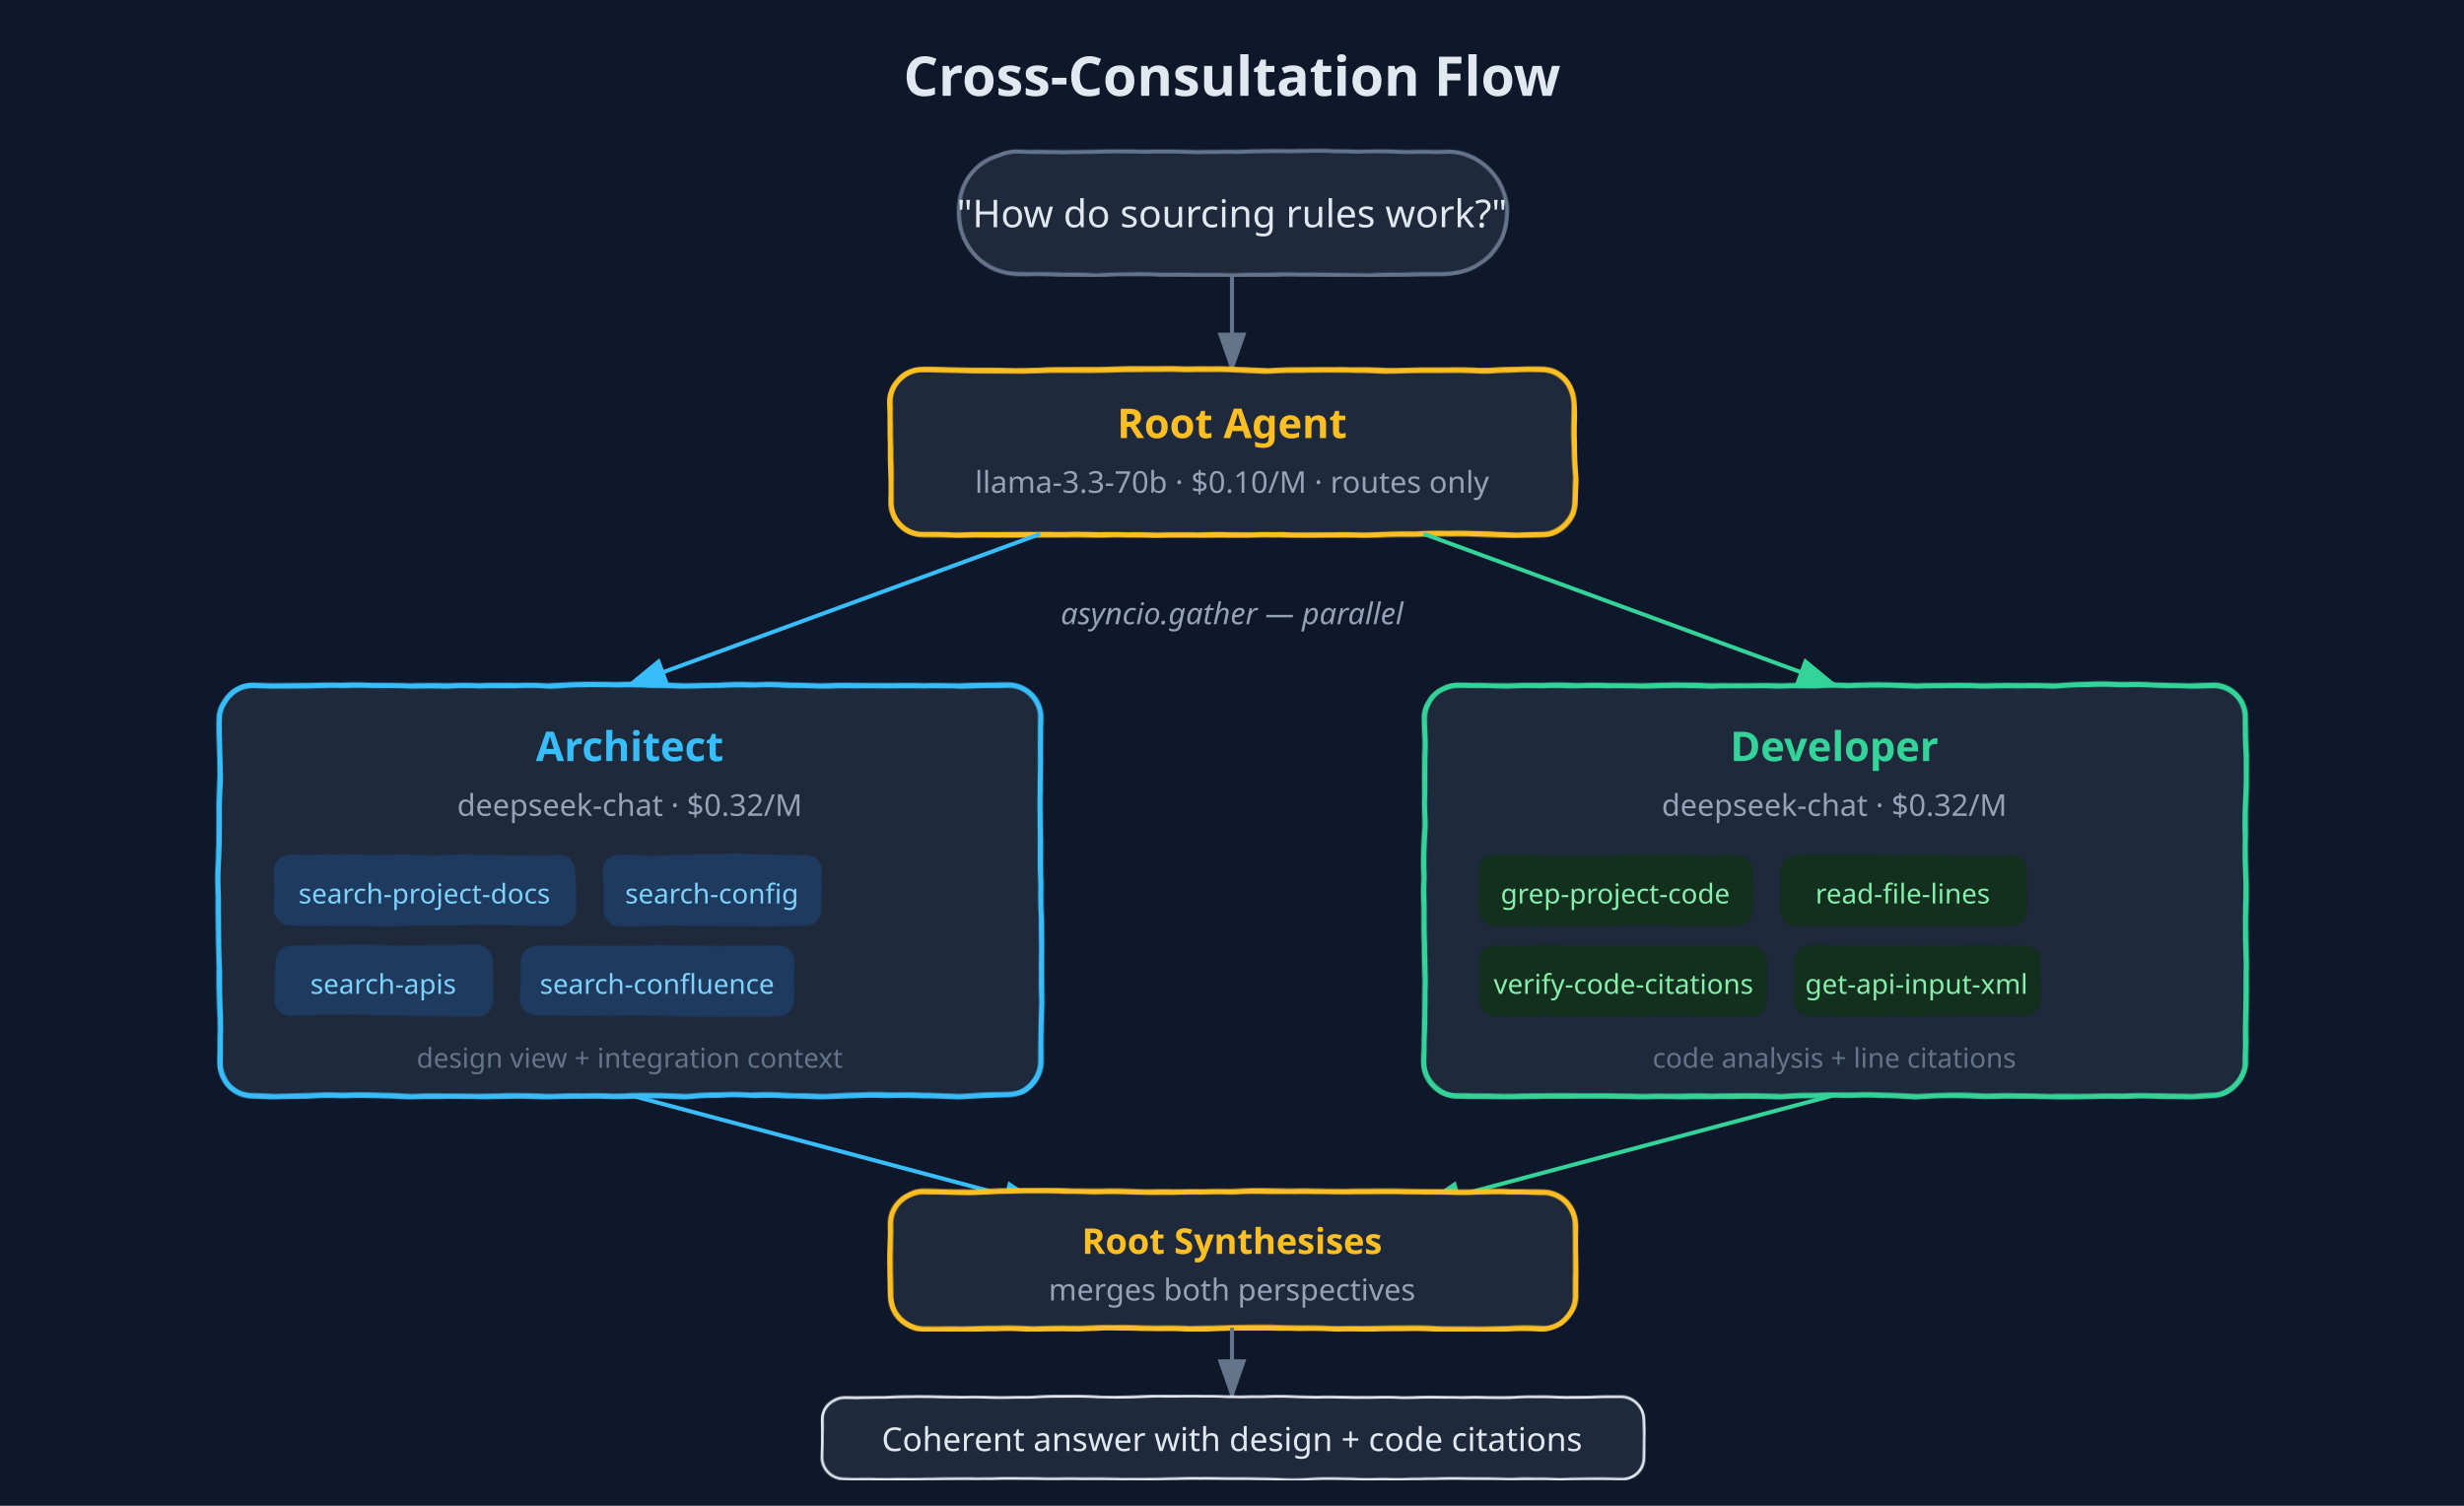
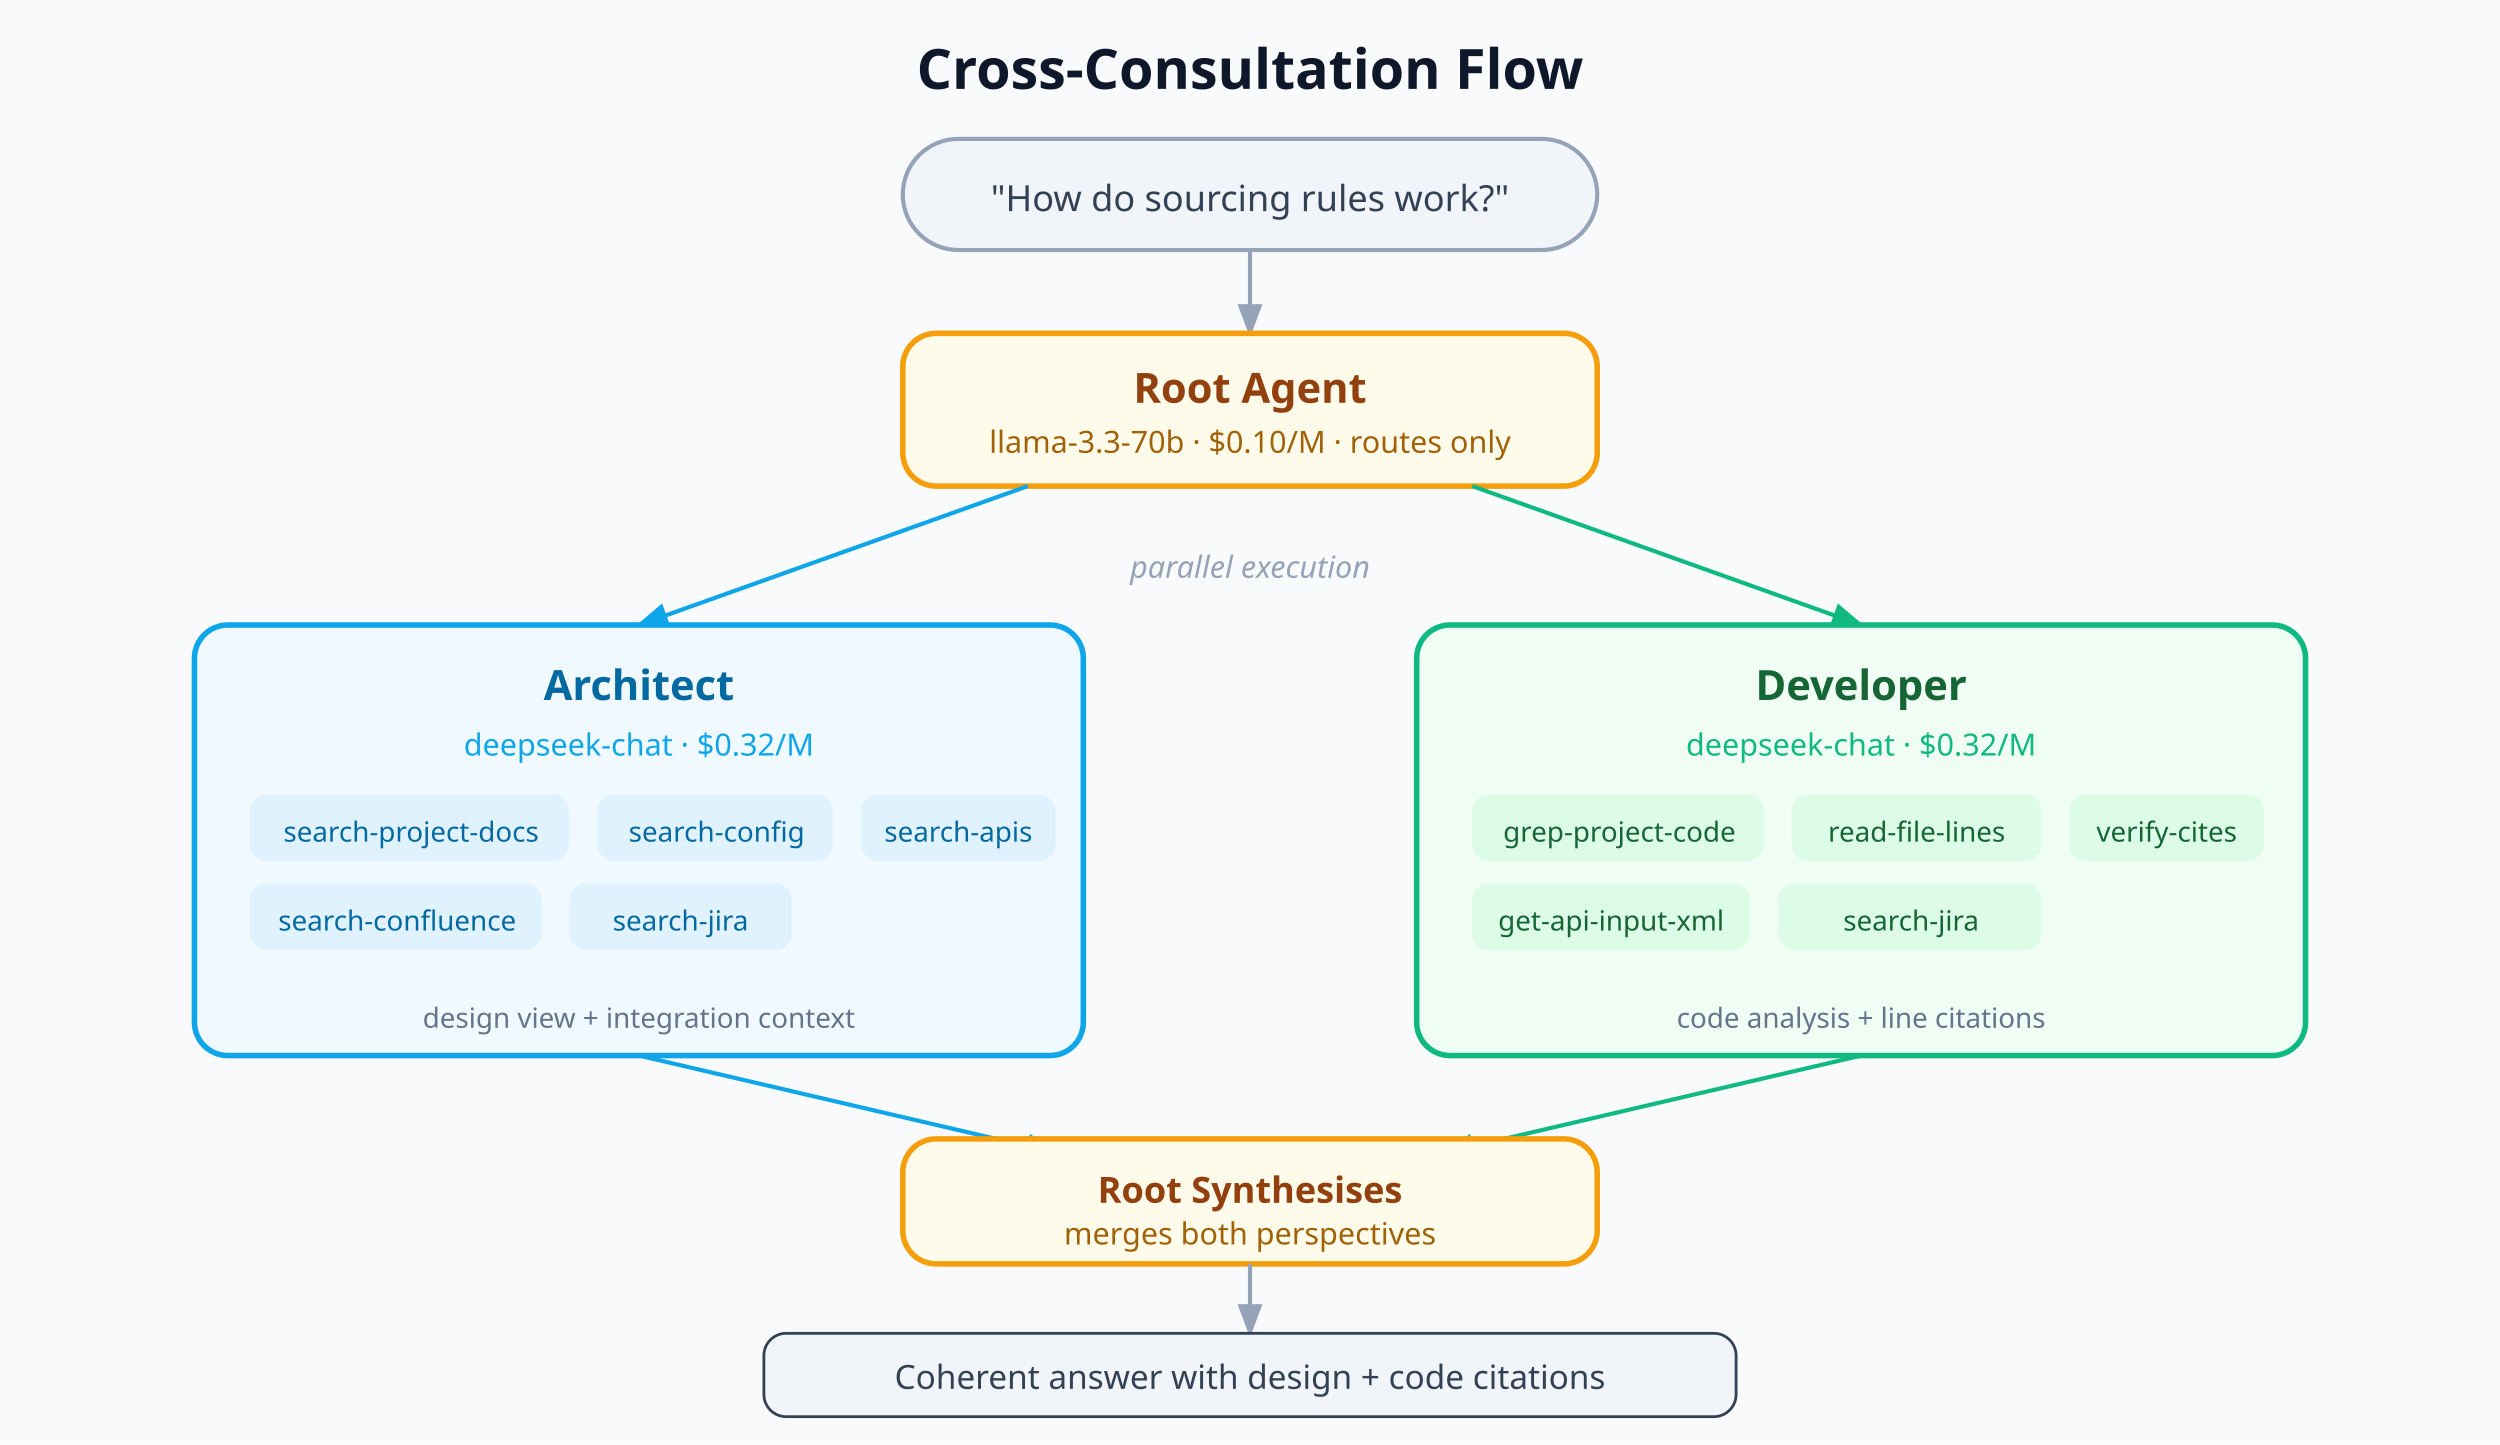
- <svg xmlns="http://www.w3.org/2000/svg" viewBox="0 0 900 550" font-family="'Segoe UI', system-ui, sans-serif">
+ <svg xmlns="http://www.w3.org/2000/svg" viewBox="0 0 900 520" font-family="'Segoe UI', system-ui, sans-serif">
  <defs>
-     <filter id="sk" x="-2%" y="-2%" width="104%" height="104%">
-       <feTurbulence type="turbulence" baseFrequency="0.02" numOctaves="3" result="n" />
-       <feDisplacementMap in="SourceGraphic" in2="n" scale="1.2" />
-     </filter>
-     <marker id="arrow" markerWidth="10" markerHeight="7" refX="9" refY="3.5" orient="auto">
-       <polygon points="0 0, 10 3.5, 0 7" fill="#64748b" />
+     <marker id="arr" markerWidth="8" markerHeight="6" refX="7" refY="3" orient="auto">
+       <polygon points="0 0, 8 3, 0 6" fill="#94a3b8" />
    </marker>
-     <marker id="arrow-cyan" markerWidth="10" markerHeight="7" refX="9" refY="3.5" orient="auto">
-       <polygon points="0 0, 10 3.5, 0 7" fill="#38bdf8" />
+     <marker id="arr-b" markerWidth="8" markerHeight="6" refX="7" refY="3" orient="auto">
+       <polygon points="0 0, 8 3, 0 6" fill="#0ea5e9" />
    </marker>
-     <marker id="arrow-green" markerWidth="10" markerHeight="7" refX="9" refY="3.5" orient="auto">
-       <polygon points="0 0, 10 3.5, 0 7" fill="#34d399" />
+     <marker id="arr-g" markerWidth="8" markerHeight="6" refX="7" refY="3" orient="auto">
+       <polygon points="0 0, 8 3, 0 6" fill="#10b981" />
    </marker>
  </defs>
-   <rect width="900" height="550" fill="#0f172a" />
-   <text x="450" y="35" text-anchor="middle" fill="#e2e8f0" font-size="20" font-weight="600">Cross-Consultation Flow</text>
-   <rect x="350" y="55" width="200" height="45" rx="22" fill="#1e293b" stroke="#64748b" stroke-width="1.5" filter="url(#sk)" />
-   <text x="450" y="83" text-anchor="middle" fill="#e2e8f0" font-size="14">"How do sourcing rules work?"</text>
-   <line x1="450" y1="100" x2="450" y2="135" stroke="#64748b" stroke-width="1.5" marker-end="url(#arrow)" />
-   <rect x="325" y="135" width="250" height="60" rx="12" fill="#1e293b" stroke="#fbbf24" stroke-width="2" filter="url(#sk)" />
-   <text x="450" y="160" text-anchor="middle" fill="#fbbf24" font-size="15" font-weight="600">Root Agent</text>
-   <text x="450" y="180" text-anchor="middle" fill="#94a3b8" font-size="11">llama-3.3-70b · $0.10/M · routes only</text>
-   <line x1="380" y1="195" x2="230" y2="250" stroke="#38bdf8" stroke-width="1.5" marker-end="url(#arrow-cyan)" />
-   <line x1="520" y1="195" x2="670" y2="250" stroke="#34d399" stroke-width="1.5" marker-end="url(#arrow-green)" />
-   <text x="450" y="228" text-anchor="middle" fill="#94a3b8" font-size="11" font-style="italic">asyncio.gather — parallel</text>
-   <rect x="80" y="250" width="300" height="150" rx="12" fill="#1e293b" stroke="#38bdf8" stroke-width="2" filter="url(#sk)" />
-   <text x="230" y="278" text-anchor="middle" fill="#38bdf8" font-size="15" font-weight="600">Architect</text>
-   <text x="230" y="298" text-anchor="middle" fill="#94a3b8" font-size="11">deepseek-chat · $0.32/M</text>
-   <rect x="100" y="312" width="110" height="26" rx="6" fill="#1e3a5f" filter="url(#sk)" />
-   <text x="155" y="330" text-anchor="middle" fill="#7dd3fc" font-size="10">search-project-docs</text>
-   <rect x="220" y="312" width="80" height="26" rx="6" fill="#1e3a5f" filter="url(#sk)" />
-   <text x="260" y="330" text-anchor="middle" fill="#7dd3fc" font-size="10">search-config</text>
-   <rect x="100" y="345" width="80" height="26" rx="6" fill="#1e3a5f" filter="url(#sk)" />
-   <text x="140" y="363" text-anchor="middle" fill="#7dd3fc" font-size="10">search-apis</text>
-   <rect x="190" y="345" width="100" height="26" rx="6" fill="#1e3a5f" filter="url(#sk)" />
-   <text x="240" y="363" text-anchor="middle" fill="#7dd3fc" font-size="10">search-confluence</text>
-   <text x="230" y="390" text-anchor="middle" fill="#64748b" font-size="10">design view + integration context</text>
-   <rect x="520" y="250" width="300" height="150" rx="12" fill="#1e293b" stroke="#34d399" stroke-width="2" filter="url(#sk)" />
-   <text x="670" y="278" text-anchor="middle" fill="#34d399" font-size="15" font-weight="600">Developer</text>
-   <text x="670" y="298" text-anchor="middle" fill="#94a3b8" font-size="11">deepseek-chat · $0.32/M</text>
-   <rect x="540" y="312" width="100" height="26" rx="6" fill="#132f1e" filter="url(#sk)" />
-   <text x="590" y="330" text-anchor="middle" fill="#86efac" font-size="10">grep-project-code</text>
-   <rect x="650" y="312" width="90" height="26" rx="6" fill="#132f1e" filter="url(#sk)" />
-   <text x="695" y="330" text-anchor="middle" fill="#86efac" font-size="10">read-file-lines</text>
-   <rect x="540" y="345" width="105" height="26" rx="6" fill="#132f1e" filter="url(#sk)" />
-   <text x="593" y="363" text-anchor="middle" fill="#86efac" font-size="10">verify-code-citations</text>
-   <rect x="655" y="345" width="90" height="26" rx="6" fill="#132f1e" filter="url(#sk)" />
-   <text x="700" y="363" text-anchor="middle" fill="#86efac" font-size="10">get-api-input-xml</text>
-   <text x="670" y="390" text-anchor="middle" fill="#64748b" font-size="10">code analysis + line citations</text>
-   <line x1="230" y1="400" x2="380" y2="440" stroke="#38bdf8" stroke-width="1.5" marker-end="url(#arrow-cyan)" />
-   <line x1="670" y1="400" x2="520" y2="440" stroke="#34d399" stroke-width="1.5" marker-end="url(#arrow-green)" />
-   <rect x="325" y="435" width="250" height="50" rx="12" fill="#1e293b" stroke="#fbbf24" stroke-width="2" filter="url(#sk)" />
-   <text x="450" y="458" text-anchor="middle" fill="#fbbf24" font-size="13" font-weight="600">Root Synthesises</text>
-   <text x="450" y="475" text-anchor="middle" fill="#94a3b8" font-size="11">merges both perspectives</text>
-   <line x1="450" y1="485" x2="450" y2="510" stroke="#64748b" stroke-width="1.5" marker-end="url(#arrow)" />
-   <rect x="300" y="510" width="300" height="30" rx="8" fill="#1e293b" stroke="#e2e8f0" stroke-width="1" filter="url(#sk)" />
-   <text x="450" y="530" text-anchor="middle" fill="#e2e8f0" font-size="12">Coherent answer with design + code citations</text>
+   <rect width="900" height="520" fill="#f8fafc" />
+   <text x="450" y="32" text-anchor="middle" fill="#0f172a" font-size="20" font-weight="600">Cross-Consultation Flow</text>
+   <rect x="325" y="50" width="250" height="40" rx="20" fill="#f1f5f9" stroke="#94a3b8" stroke-width="1.5" />
+   <text x="450" y="76" text-anchor="middle" fill="#334155" font-size="13">"How do sourcing rules work?"</text>
+   <line x1="450" y1="90" x2="450" y2="120" stroke="#94a3b8" stroke-width="1.5" marker-end="url(#arr)" />
+   <rect x="325" y="120" width="250" height="55" rx="12" fill="#fffbeb" stroke="#f59e0b" stroke-width="2" />
+   <text x="450" y="145" text-anchor="middle" fill="#92400e" font-size="15" font-weight="600">Root Agent</text>
+   <text x="450" y="163" text-anchor="middle" fill="#a16207" font-size="11">llama-3.3-70b · $0.10/M · routes only</text>
+   <line x1="370" y1="175" x2="230" y2="225" stroke="#0ea5e9" stroke-width="1.5" marker-end="url(#arr-b)" />
+   <line x1="530" y1="175" x2="670" y2="225" stroke="#10b981" stroke-width="1.5" marker-end="url(#arr-g)" />
+   <text x="450" y="208" text-anchor="middle" fill="#94a3b8" font-size="11" font-style="italic">parallel execution</text>
+   <rect x="70" y="225" width="320" height="155" rx="12" fill="#f0f9ff" stroke="#0ea5e9" stroke-width="2" />
+   <text x="230" y="252" text-anchor="middle" fill="#0369a1" font-size="15" font-weight="600">Architect</text>
+   <text x="230" y="272" text-anchor="middle" fill="#0ea5e9" font-size="11">deepseek-chat · $0.32/M</text>
+   <rect x="90" y="286" width="115" height="24" rx="6" fill="#e0f2fe" />
+   <text x="148" y="303" text-anchor="middle" fill="#0369a1" font-size="10">search-project-docs</text>
+   <rect x="215" y="286" width="85" height="24" rx="6" fill="#e0f2fe" />
+   <text x="258" y="303" text-anchor="middle" fill="#0369a1" font-size="10">search-config</text>
+   <rect x="310" y="286" width="70" height="24" rx="6" fill="#e0f2fe" />
+   <text x="345" y="303" text-anchor="middle" fill="#0369a1" font-size="10">search-apis</text>
+   <rect x="90" y="318" width="105" height="24" rx="6" fill="#e0f2fe" />
+   <text x="143" y="335" text-anchor="middle" fill="#0369a1" font-size="10">search-confluence</text>
+   <rect x="205" y="318" width="80" height="24" rx="6" fill="#e0f2fe" />
+   <text x="245" y="335" text-anchor="middle" fill="#0369a1" font-size="10">search-jira</text>
+   <text x="230" y="370" text-anchor="middle" fill="#64748b" font-size="10">design view + integration context</text>
+   <rect x="510" y="225" width="320" height="155" rx="12" fill="#f0fdf4" stroke="#10b981" stroke-width="2" />
+   <text x="670" y="252" text-anchor="middle" fill="#166534" font-size="15" font-weight="600">Developer</text>
+   <text x="670" y="272" text-anchor="middle" fill="#10b981" font-size="11">deepseek-chat · $0.32/M</text>
+   <rect x="530" y="286" width="105" height="24" rx="6" fill="#dcfce7" />
+   <text x="583" y="303" text-anchor="middle" fill="#166534" font-size="10">grep-project-code</text>
+   <rect x="645" y="286" width="90" height="24" rx="6" fill="#dcfce7" />
+   <text x="690" y="303" text-anchor="middle" fill="#166534" font-size="10">read-file-lines</text>
+   <rect x="745" y="286" width="70" height="24" rx="6" fill="#dcfce7" />
+   <text x="780" y="303" text-anchor="middle" fill="#166534" font-size="10">verify-cites</text>
+   <rect x="530" y="318" width="100" height="24" rx="6" fill="#dcfce7" />
+   <text x="580" y="335" text-anchor="middle" fill="#166534" font-size="10">get-api-input-xml</text>
+   <rect x="640" y="318" width="95" height="24" rx="6" fill="#dcfce7" />
+   <text x="688" y="335" text-anchor="middle" fill="#166534" font-size="10">search-jira</text>
+   <text x="670" y="370" text-anchor="middle" fill="#64748b" font-size="10">code analysis + line citations</text>
+   <line x1="230" y1="380" x2="380" y2="415" stroke="#0ea5e9" stroke-width="1.5" marker-end="url(#arr-b)" />
+   <line x1="670" y1="380" x2="520" y2="415" stroke="#10b981" stroke-width="1.5" marker-end="url(#arr-g)" />
+   <rect x="325" y="410" width="250" height="45" rx="12" fill="#fffbeb" stroke="#f59e0b" stroke-width="2" />
+   <text x="450" y="433" text-anchor="middle" fill="#92400e" font-size="13" font-weight="600">Root Synthesises</text>
+   <text x="450" y="448" text-anchor="middle" fill="#a16207" font-size="11">merges both perspectives</text>
+   <line x1="450" y1="455" x2="450" y2="480" stroke="#94a3b8" stroke-width="1.5" marker-end="url(#arr)" />
+   <rect x="275" y="480" width="350" height="30" rx="8" fill="#f1f5f9" stroke="#334155" stroke-width="1" />
+   <text x="450" y="500" text-anchor="middle" fill="#334155" font-size="12">Coherent answer with design + code citations</text>
</svg>
